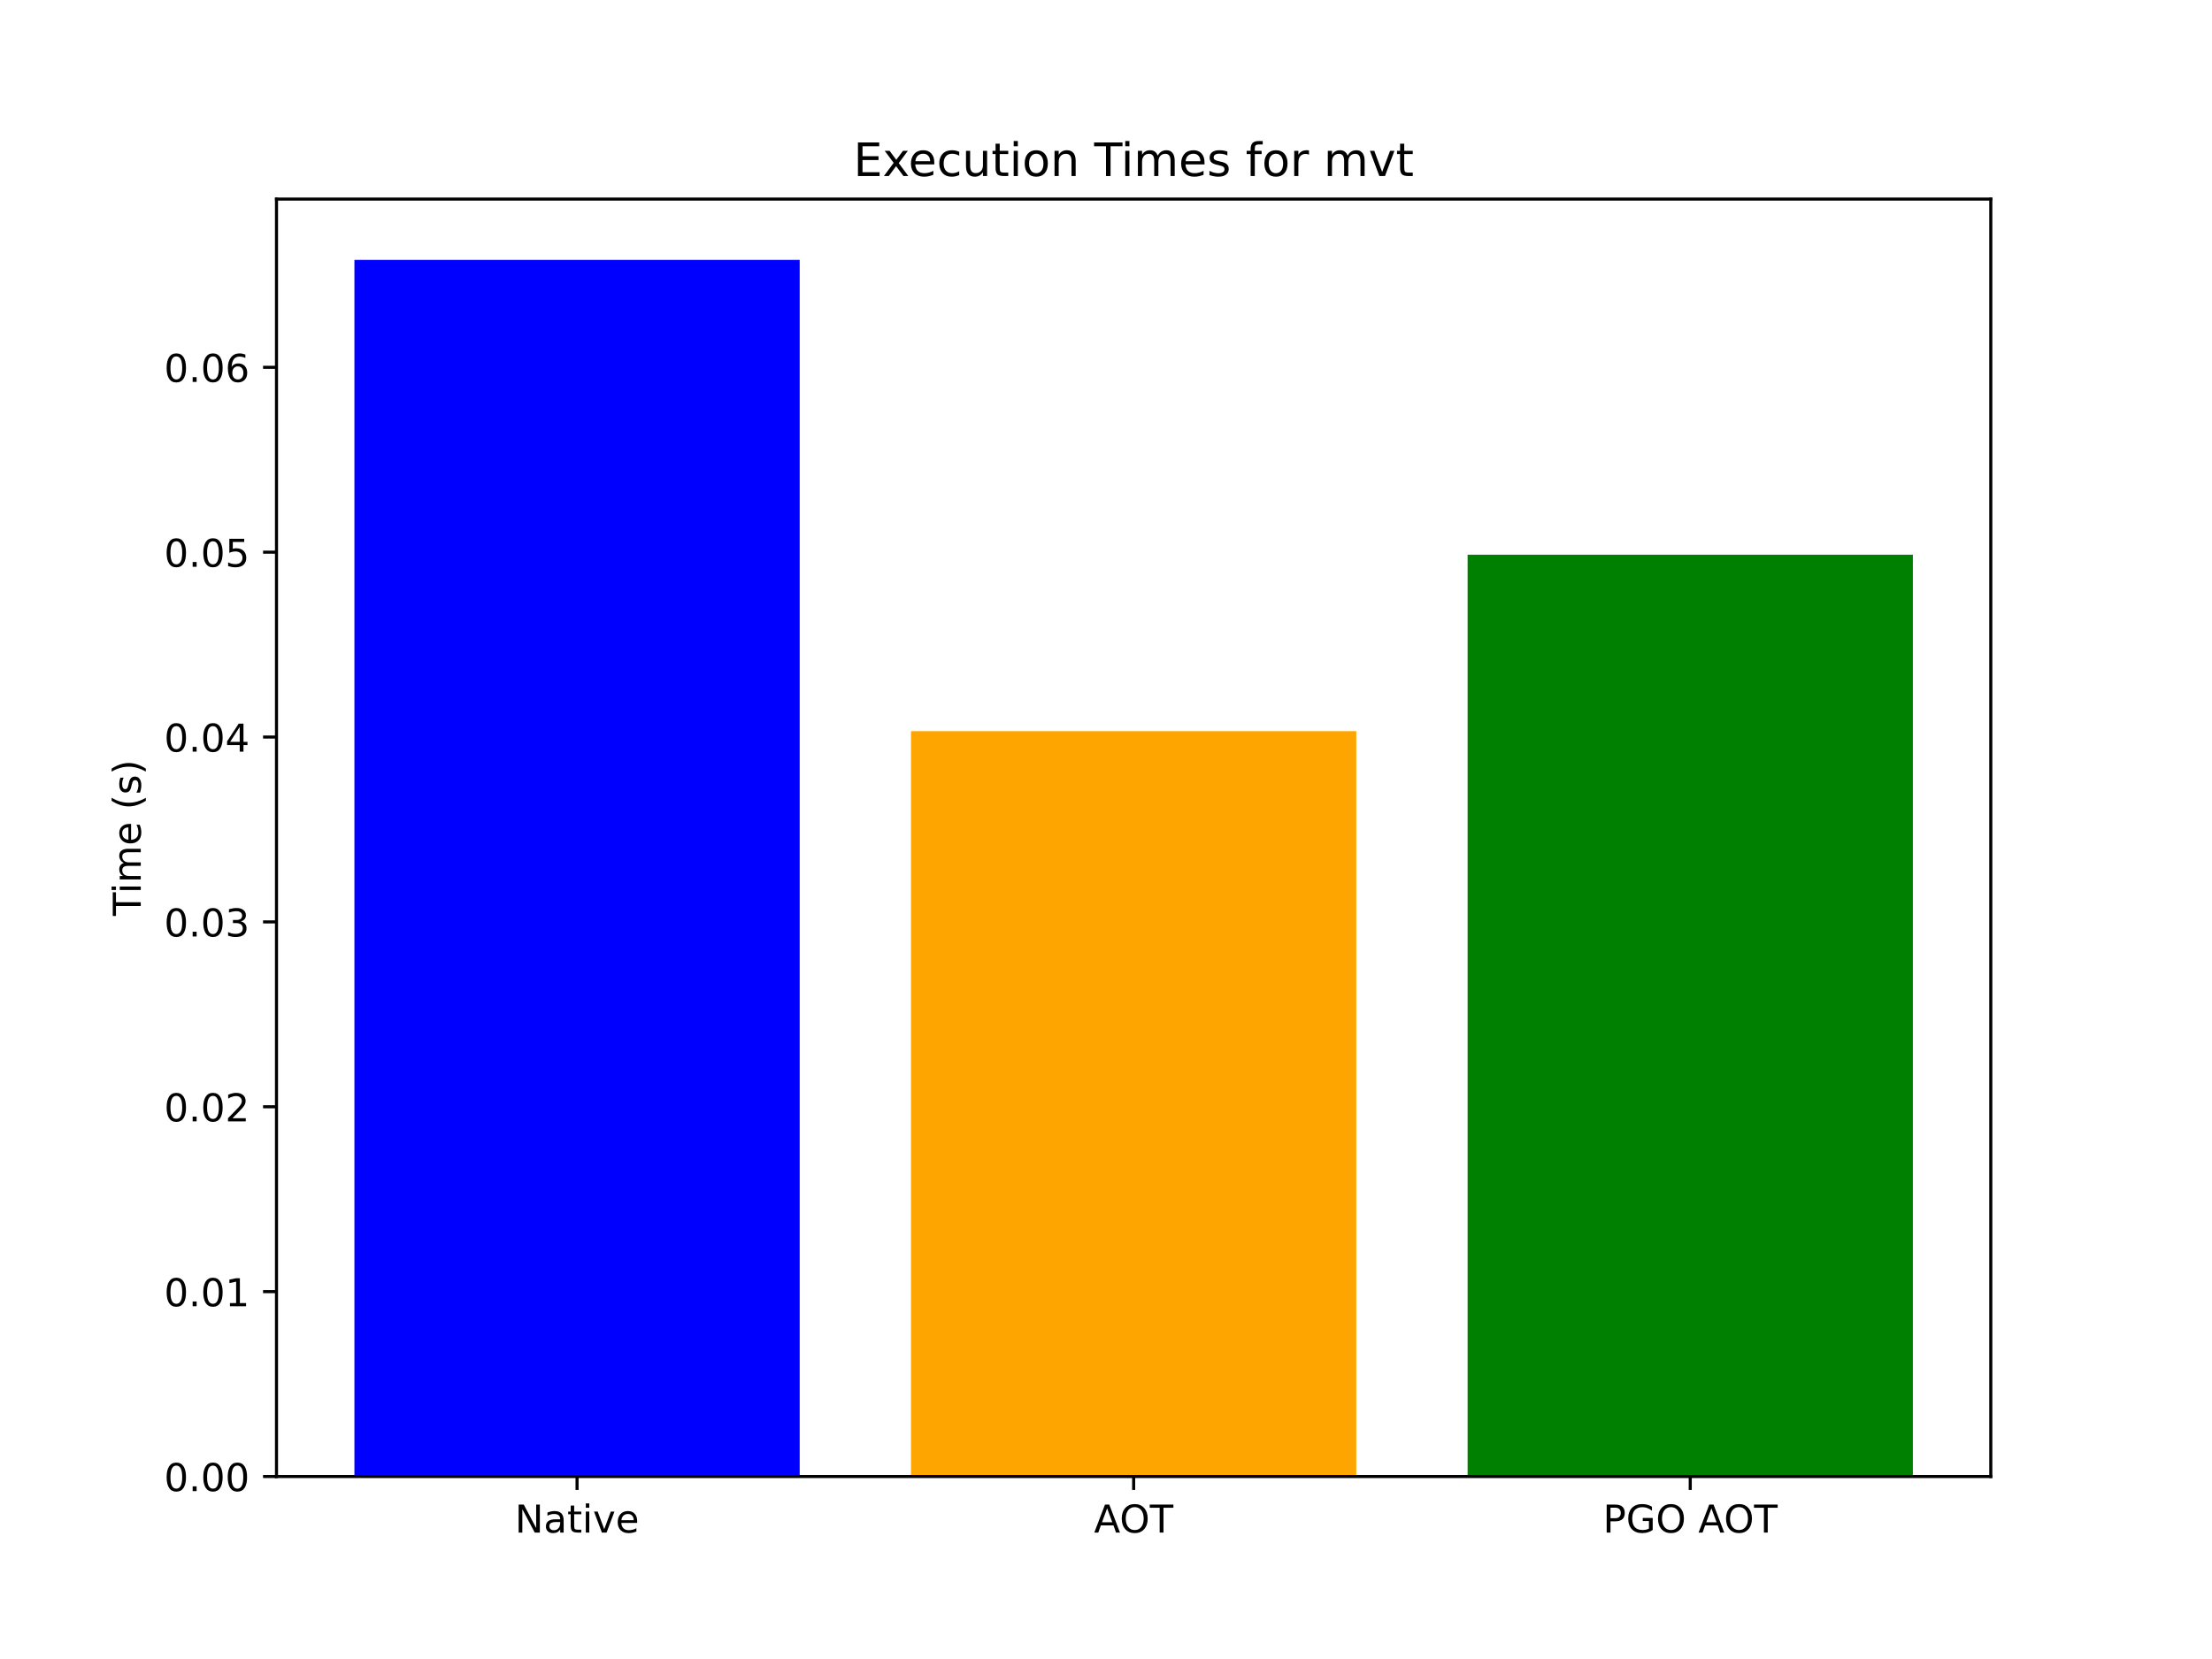
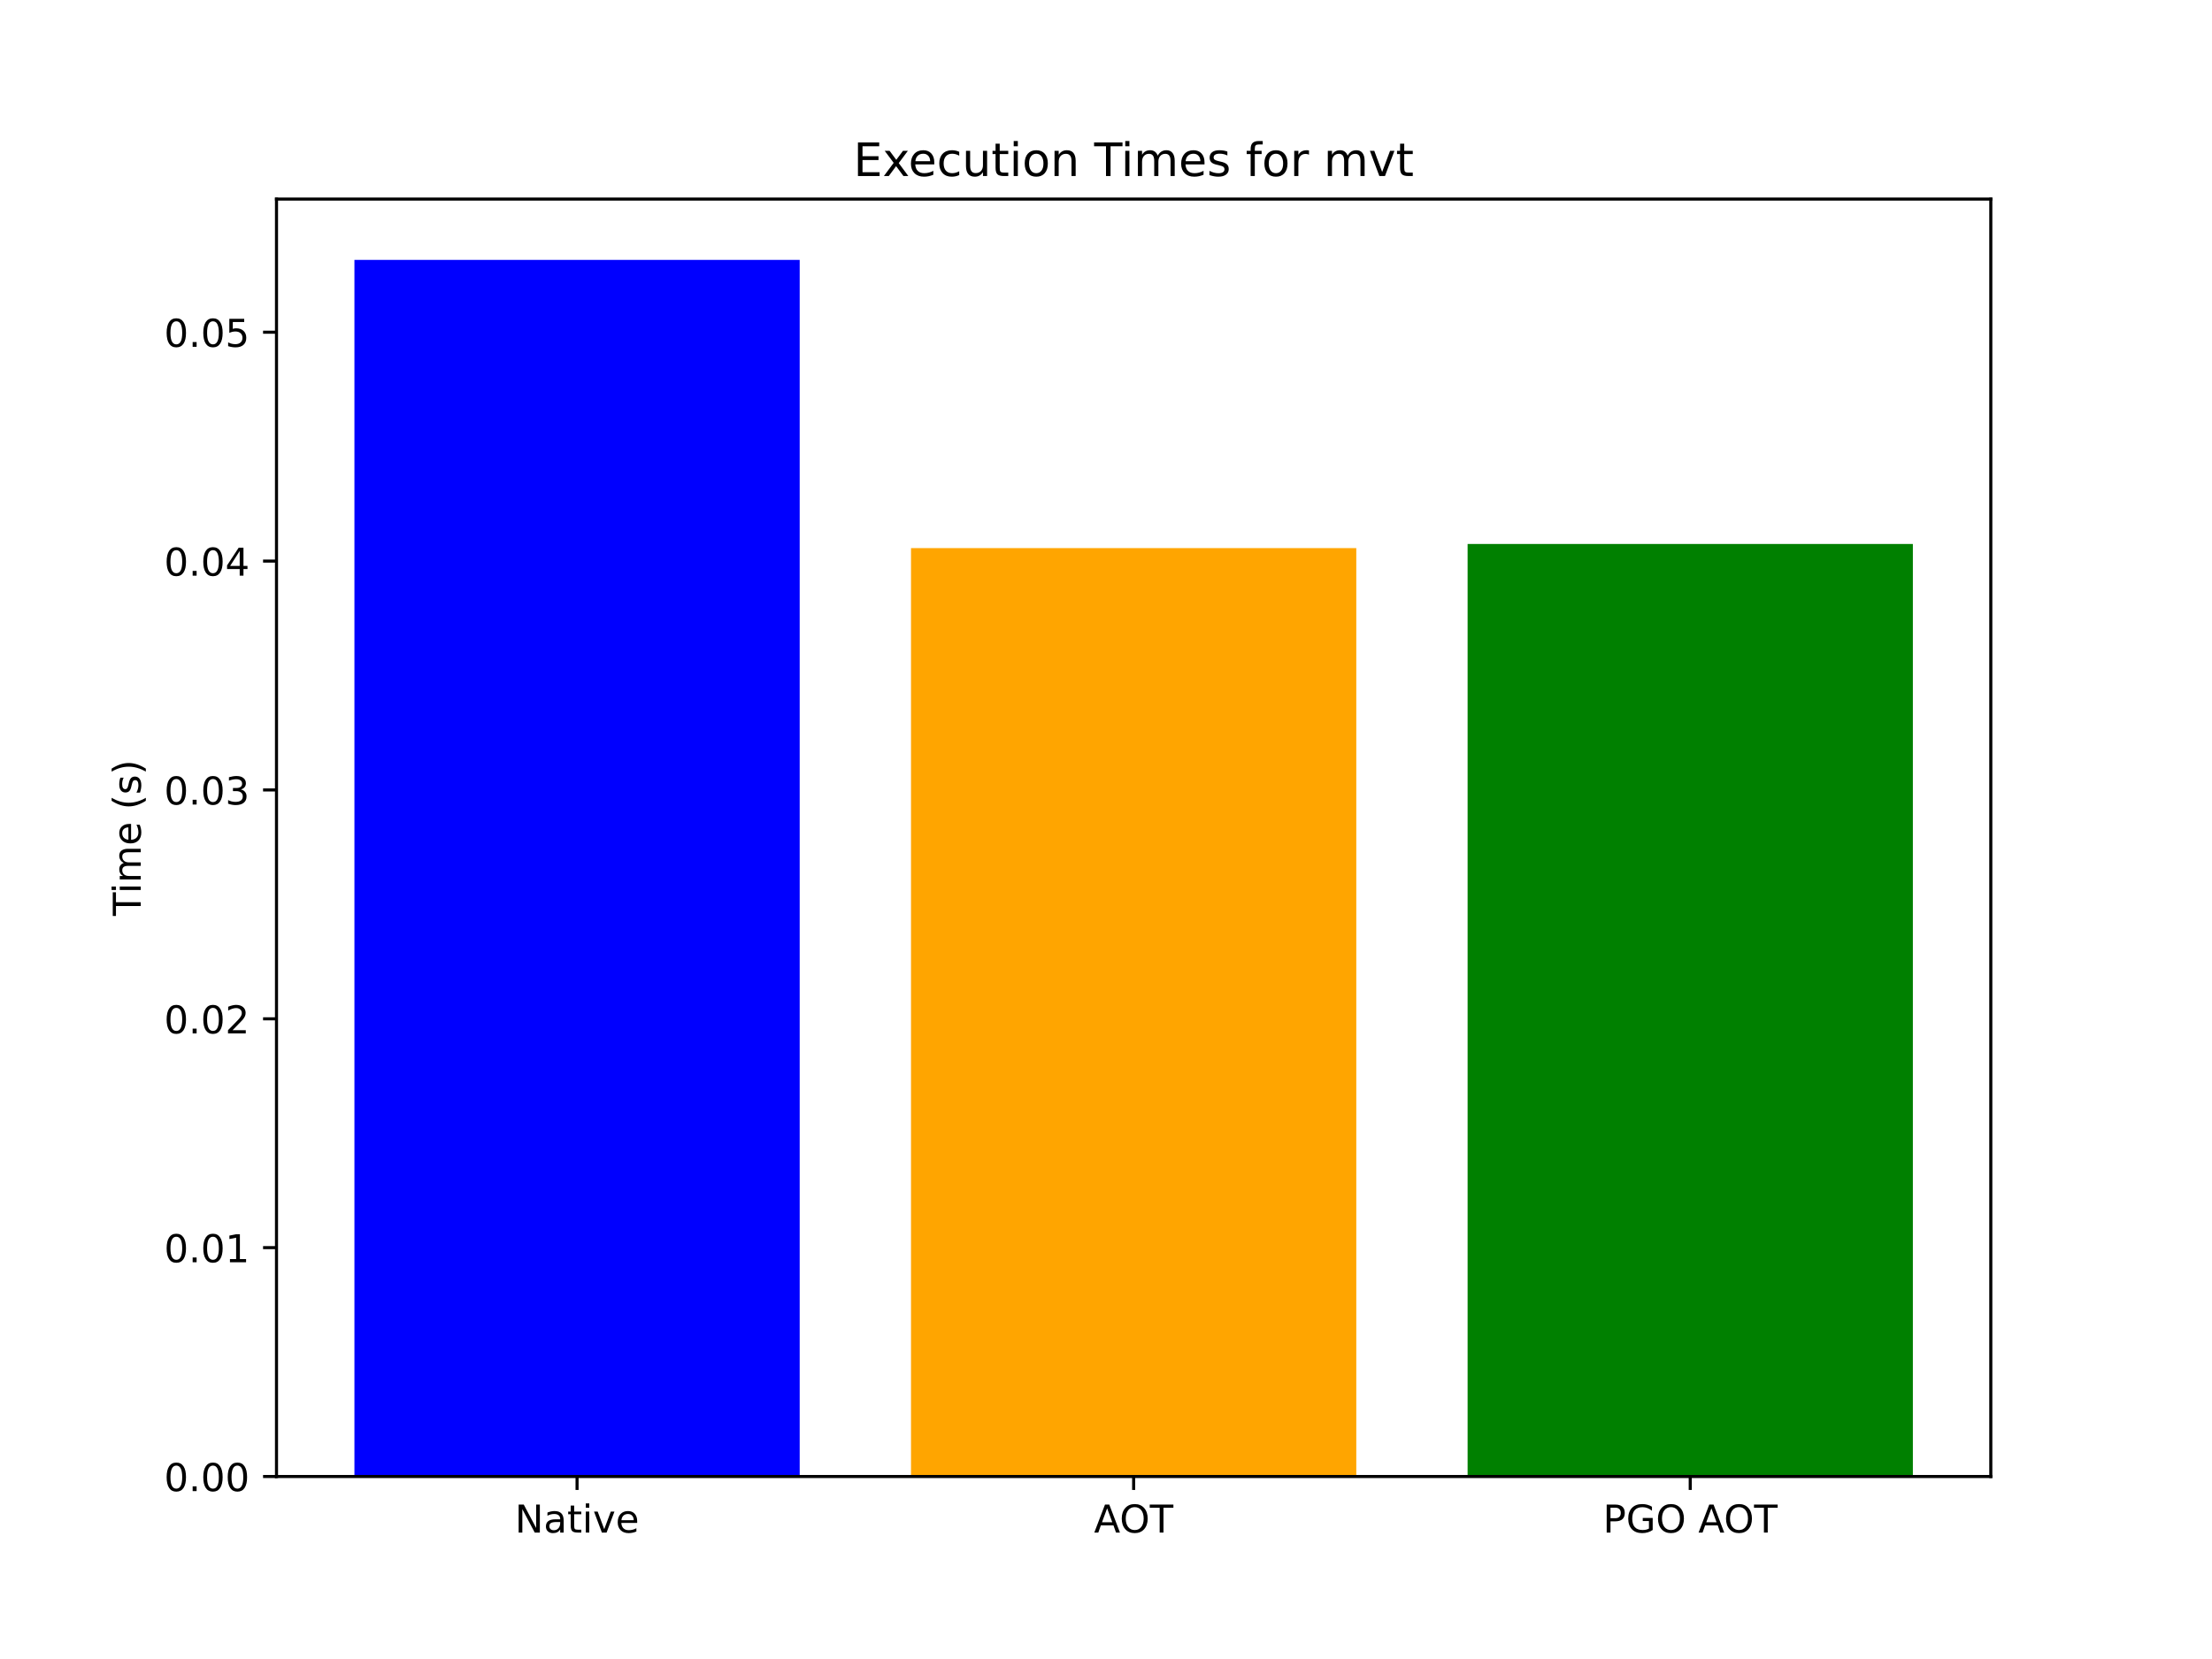
<svg xmlns="http://www.w3.org/2000/svg" xmlns:xlink="http://www.w3.org/1999/xlink" width="576pt" height="432pt" viewBox="0 0 576 432" version="1.1">
  <defs>
    <style type="text/css">*{stroke-linejoin: round; stroke-linecap: butt}</style>
  </defs>
  <g id="figure_1">
    <g id="patch_1">
      <path d="M 0 432  L 576 432  L 576 0  L 0 0  z " style="fill: #ffffff" />
    </g>
    <g id="axes_1">
      <g id="patch_2">
        <path d="M 72 384.48  L 518.4 384.48  L 518.4 51.84  L 72 51.84  z " style="fill: #ffffff" />
      </g>
      <g id="patch_3">
-         <path d="M 92.291 384.48  L 208.239 384.48  L 208.239 67.68  L 92.291 67.68  z " clip-path="url(#p9c67a3107b)" style="fill: #0000ff" />
+         <path d="M 92.291 384.48  L 208.239 384.48  L 208.239 67.68  L 92.291 67.68  z " clip-path="url(#pe9f84f1e6d)" style="fill: #0000ff" />
      </g>
      <g id="patch_4">
-         <path d="M 237.226 384.48  L 353.174 384.48  L 353.174 190.382  L 237.226 190.382  z " clip-path="url(#p9c67a3107b)" style="fill: #ffa500" />
+         <path d="M 237.226 384.48  L 353.174 384.48  L 353.174 142.728  L 237.226 142.728  z " clip-path="url(#pe9f84f1e6d)" style="fill: #ffa500" />
      </g>
      <g id="patch_5">
-         <path d="M 382.161 384.48  L 498.109 384.48  L 498.109 144.447  L 382.161 144.447  z " clip-path="url(#p9c67a3107b)" style="fill: #008000" />
+         <path d="M 382.161 384.48  L 498.109 384.48  L 498.109 141.65  L 382.161 141.65  z " clip-path="url(#pe9f84f1e6d)" style="fill: #008000" />
      </g>
      <g id="matplotlib.axis_1">
        <g id="xtick_1">
          <g id="line2d_1">
            <defs>
-               <path id="mc106a63912" d="M 0 0  L 0 3.5  " style="stroke: #000000; stroke-width: 0.8" />
+               <path id="mb1a8e526aa" d="M 0 0  L 0 3.5  " style="stroke: #000000; stroke-width: 0.8" />
            </defs>
            <g>
-               <use xlink:href="#mc106a63912" x="150.265" y="384.48" style="stroke: #000000; stroke-width: 0.8" />
+               <use xlink:href="#mb1a8e526aa" x="150.265" y="384.48" style="stroke: #000000; stroke-width: 0.8" />
            </g>
          </g>
          <g id="text_1">
            <g transform="translate(134.0751 399.0784) scale(0.1 -0.1)">
              <defs>
                <path id="DejaVuSans-4e" d="M 628 4666  L 1478 4666  L 3547 763  L 3547 4666  L 4159 4666  L 4159 0  L 3309 0  L 1241 3903  L 1241 0  L 628 0  L 628 4666  z " transform="scale(0.015625)" />
                <path id="DejaVuSans-61" d="M 2194 1759  Q 1497 1759 1228 1600  Q 959 1441 959 1056  Q 959 750 1161 570  Q 1363 391 1709 391  Q 2188 391 2477 730  Q 2766 1069 2766 1631  L 2766 1759  L 2194 1759  z M 3341 1997  L 3341 0  L 2766 0  L 2766 531  Q 2569 213 2275 61  Q 1981 -91 1556 -91  Q 1019 -91 701 211  Q 384 513 384 1019  Q 384 1609 779 1909  Q 1175 2209 1959 2209  L 2766 2209  L 2766 2266  Q 2766 2663 2505 2880  Q 2244 3097 1772 3097  Q 1472 3097 1187 3025  Q 903 2953 641 2809  L 641 3341  Q 956 3463 1253 3523  Q 1550 3584 1831 3584  Q 2591 3584 2966 3190  Q 3341 2797 3341 1997  z " transform="scale(0.015625)" />
                <path id="DejaVuSans-74" d="M 1172 4494  L 1172 3500  L 2356 3500  L 2356 3053  L 1172 3053  L 1172 1153  Q 1172 725 1289 603  Q 1406 481 1766 481  L 2356 481  L 2356 0  L 1766 0  Q 1100 0 847 248  Q 594 497 594 1153  L 594 3053  L 172 3053  L 172 3500  L 594 3500  L 594 4494  L 1172 4494  z " transform="scale(0.015625)" />
                <path id="DejaVuSans-69" d="M 603 3500  L 1178 3500  L 1178 0  L 603 0  L 603 3500  z M 603 4863  L 1178 4863  L 1178 4134  L 603 4134  L 603 4863  z " transform="scale(0.015625)" />
                <path id="DejaVuSans-76" d="M 191 3500  L 800 3500  L 1894 563  L 2988 3500  L 3597 3500  L 2284 0  L 1503 0  L 191 3500  z " transform="scale(0.015625)" />
                <path id="DejaVuSans-65" d="M 3597 1894  L 3597 1613  L 953 1613  Q 991 1019 1311 708  Q 1631 397 2203 397  Q 2534 397 2845 478  Q 3156 559 3463 722  L 3463 178  Q 3153 47 2828 -22  Q 2503 -91 2169 -91  Q 1331 -91 842 396  Q 353 884 353 1716  Q 353 2575 817 3079  Q 1281 3584 2069 3584  Q 2775 3584 3186 3129  Q 3597 2675 3597 1894  z M 3022 2063  Q 3016 2534 2758 2815  Q 2500 3097 2075 3097  Q 1594 3097 1305 2825  Q 1016 2553 972 2059  L 3022 2063  z " transform="scale(0.015625)" />
              </defs>
              <use xlink:href="#DejaVuSans-4e" />
              <use xlink:href="#DejaVuSans-61" transform="translate(74.80469 0)" />
              <use xlink:href="#DejaVuSans-74" transform="translate(136.084 0)" />
              <use xlink:href="#DejaVuSans-69" transform="translate(175.293 0)" />
              <use xlink:href="#DejaVuSans-76" transform="translate(203.0762 0)" />
              <use xlink:href="#DejaVuSans-65" transform="translate(262.2559 0)" />
            </g>
          </g>
        </g>
        <g id="xtick_2">
          <g id="line2d_2">
            <g>
-               <use xlink:href="#mc106a63912" x="295.2" y="384.48" style="stroke: #000000; stroke-width: 0.8" />
+               <use xlink:href="#mb1a8e526aa" x="295.2" y="384.48" style="stroke: #000000; stroke-width: 0.8" />
            </g>
          </g>
          <g id="text_2">
            <g transform="translate(284.8773 399.0784) scale(0.1 -0.1)">
              <defs>
                <path id="DejaVuSans-41" d="M 2188 4044  L 1331 1722  L 3047 1722  L 2188 4044  z M 1831 4666  L 2547 4666  L 4325 0  L 3669 0  L 3244 1197  L 1141 1197  L 716 0  L 50 0  L 1831 4666  z " transform="scale(0.015625)" />
                <path id="DejaVuSans-4f" d="M 2522 4238  Q 1834 4238 1429 3725  Q 1025 3213 1025 2328  Q 1025 1447 1429 934  Q 1834 422 2522 422  Q 3209 422 3611 934  Q 4013 1447 4013 2328  Q 4013 3213 3611 3725  Q 3209 4238 2522 4238  z M 2522 4750  Q 3503 4750 4090 4092  Q 4678 3434 4678 2328  Q 4678 1225 4090 567  Q 3503 -91 2522 -91  Q 1538 -91 948 565  Q 359 1222 359 2328  Q 359 3434 948 4092  Q 1538 4750 2522 4750  z " transform="scale(0.015625)" />
                <path id="DejaVuSans-54" d="M -19 4666  L 3928 4666  L 3928 4134  L 2272 4134  L 2272 0  L 1638 0  L 1638 4134  L -19 4134  L -19 4666  z " transform="scale(0.015625)" />
              </defs>
              <use xlink:href="#DejaVuSans-41" />
              <use xlink:href="#DejaVuSans-4f" transform="translate(66.6582 0)" />
              <use xlink:href="#DejaVuSans-54" transform="translate(145.3691 0)" />
            </g>
          </g>
        </g>
        <g id="xtick_3">
          <g id="line2d_3">
            <g>
-               <use xlink:href="#mc106a63912" x="440.135" y="384.48" style="stroke: #000000; stroke-width: 0.8" />
+               <use xlink:href="#mb1a8e526aa" x="440.135" y="384.48" style="stroke: #000000; stroke-width: 0.8" />
            </g>
          </g>
          <g id="text_3">
            <g transform="translate(417.3983 399.0784) scale(0.1 -0.1)">
              <defs>
                <path id="DejaVuSans-50" d="M 1259 4147  L 1259 2394  L 2053 2394  Q 2494 2394 2734 2622  Q 2975 2850 2975 3272  Q 2975 3691 2734 3919  Q 2494 4147 2053 4147  L 1259 4147  z M 628 4666  L 2053 4666  Q 2838 4666 3239 4311  Q 3641 3956 3641 3272  Q 3641 2581 3239 2228  Q 2838 1875 2053 1875  L 1259 1875  L 1259 0  L 628 0  L 628 4666  z " transform="scale(0.015625)" />
                <path id="DejaVuSans-47" d="M 3809 666  L 3809 1919  L 2778 1919  L 2778 2438  L 4434 2438  L 4434 434  Q 4069 175 3628 42  Q 3188 -91 2688 -91  Q 1594 -91 976 548  Q 359 1188 359 2328  Q 359 3472 976 4111  Q 1594 4750 2688 4750  Q 3144 4750 3555 4637  Q 3966 4525 4313 4306  L 4313 3634  Q 3963 3931 3569 4081  Q 3175 4231 2741 4231  Q 1884 4231 1454 3753  Q 1025 3275 1025 2328  Q 1025 1384 1454 906  Q 1884 428 2741 428  Q 3075 428 3337 486  Q 3600 544 3809 666  z " transform="scale(0.015625)" />
                <path id="DejaVuSans-20" transform="scale(0.015625)" />
              </defs>
              <use xlink:href="#DejaVuSans-50" />
              <use xlink:href="#DejaVuSans-47" transform="translate(60.30273 0)" />
              <use xlink:href="#DejaVuSans-4f" transform="translate(137.793 0)" />
              <use xlink:href="#DejaVuSans-20" transform="translate(216.5039 0)" />
              <use xlink:href="#DejaVuSans-41" transform="translate(248.291 0)" />
              <use xlink:href="#DejaVuSans-4f" transform="translate(314.9492 0)" />
              <use xlink:href="#DejaVuSans-54" transform="translate(393.6602 0)" />
            </g>
          </g>
        </g>
      </g>
      <g id="matplotlib.axis_2">
        <g id="ytick_1">
          <g id="line2d_4">
            <defs>
-               <path id="mb7bc217d09" d="M 0 0  L -3.5 0  " style="stroke: #000000; stroke-width: 0.8" />
+               <path id="md99ef7c09b" d="M 0 0  L -3.5 0  " style="stroke: #000000; stroke-width: 0.8" />
            </defs>
            <g>
-               <use xlink:href="#mb7bc217d09" x="72" y="384.48" style="stroke: #000000; stroke-width: 0.8" />
+               <use xlink:href="#md99ef7c09b" x="72" y="384.48" style="stroke: #000000; stroke-width: 0.8" />
            </g>
          </g>
          <g id="text_4">
            <g transform="translate(42.73438 388.2792) scale(0.1 -0.1)">
              <defs>
                <path id="DejaVuSans-30" d="M 2034 4250  Q 1547 4250 1301 3770  Q 1056 3291 1056 2328  Q 1056 1369 1301 889  Q 1547 409 2034 409  Q 2525 409 2770 889  Q 3016 1369 3016 2328  Q 3016 3291 2770 3770  Q 2525 4250 2034 4250  z M 2034 4750  Q 2819 4750 3233 4129  Q 3647 3509 3647 2328  Q 3647 1150 3233 529  Q 2819 -91 2034 -91  Q 1250 -91 836 529  Q 422 1150 422 2328  Q 422 3509 836 4129  Q 1250 4750 2034 4750  z " transform="scale(0.015625)" />
                <path id="DejaVuSans-2e" d="M 684 794  L 1344 794  L 1344 0  L 684 0  L 684 794  z " transform="scale(0.015625)" />
              </defs>
              <use xlink:href="#DejaVuSans-30" />
              <use xlink:href="#DejaVuSans-2e" transform="translate(63.62305 0)" />
              <use xlink:href="#DejaVuSans-30" transform="translate(95.41016 0)" />
              <use xlink:href="#DejaVuSans-30" transform="translate(159.0332 0)" />
            </g>
          </g>
        </g>
        <g id="ytick_2">
          <g id="line2d_5">
            <g>
-               <use xlink:href="#mb7bc217d09" x="72" y="336.341" style="stroke: #000000; stroke-width: 0.8" />
+               <use xlink:href="#md99ef7c09b" x="72" y="324.886" style="stroke: #000000; stroke-width: 0.8" />
            </g>
          </g>
          <g id="text_5">
-             <g transform="translate(42.73438 340.1406) scale(0.1 -0.1)">
+             <g transform="translate(42.73438 328.6851) scale(0.1 -0.1)">
              <defs>
                <path id="DejaVuSans-31" d="M 794 531  L 1825 531  L 1825 4091  L 703 3866  L 703 4441  L 1819 4666  L 2450 4666  L 2450 531  L 3481 531  L 3481 0  L 794 0  L 794 531  z " transform="scale(0.015625)" />
              </defs>
              <use xlink:href="#DejaVuSans-30" />
              <use xlink:href="#DejaVuSans-2e" transform="translate(63.62305 0)" />
              <use xlink:href="#DejaVuSans-30" transform="translate(95.41016 0)" />
              <use xlink:href="#DejaVuSans-31" transform="translate(159.0332 0)" />
            </g>
          </g>
        </g>
        <g id="ytick_3">
          <g id="line2d_6">
            <g>
-               <use xlink:href="#mb7bc217d09" x="72" y="288.203" style="stroke: #000000; stroke-width: 0.8" />
+               <use xlink:href="#md99ef7c09b" x="72" y="265.292" style="stroke: #000000; stroke-width: 0.8" />
            </g>
          </g>
          <g id="text_6">
-             <g transform="translate(42.73438 292.002) scale(0.1 -0.1)">
+             <g transform="translate(42.73438 269.091) scale(0.1 -0.1)">
              <defs>
                <path id="DejaVuSans-32" d="M 1228 531  L 3431 531  L 3431 0  L 469 0  L 469 531  Q 828 903 1448 1529  Q 2069 2156 2228 2338  Q 2531 2678 2651 2914  Q 2772 3150 2772 3378  Q 2772 3750 2511 3984  Q 2250 4219 1831 4219  Q 1534 4219 1204 4116  Q 875 4013 500 3803  L 500 4441  Q 881 4594 1212 4672  Q 1544 4750 1819 4750  Q 2544 4750 2975 4387  Q 3406 4025 3406 3419  Q 3406 3131 3298 2873  Q 3191 2616 2906 2266  Q 2828 2175 2409 1742  Q 1991 1309 1228 531  z " transform="scale(0.015625)" />
              </defs>
              <use xlink:href="#DejaVuSans-30" />
              <use xlink:href="#DejaVuSans-2e" transform="translate(63.62305 0)" />
              <use xlink:href="#DejaVuSans-30" transform="translate(95.41016 0)" />
              <use xlink:href="#DejaVuSans-32" transform="translate(159.0332 0)" />
            </g>
          </g>
        </g>
        <g id="ytick_4">
          <g id="line2d_7">
            <g>
-               <use xlink:href="#mb7bc217d09" x="72" y="240.064" style="stroke: #000000; stroke-width: 0.8" />
+               <use xlink:href="#md99ef7c09b" x="72" y="205.698" style="stroke: #000000; stroke-width: 0.8" />
            </g>
          </g>
          <g id="text_7">
-             <g transform="translate(42.73438 243.8634) scale(0.1 -0.1)">
+             <g transform="translate(42.73438 209.497) scale(0.1 -0.1)">
              <defs>
                <path id="DejaVuSans-33" d="M 2597 2516  Q 3050 2419 3304 2112  Q 3559 1806 3559 1356  Q 3559 666 3084 287  Q 2609 -91 1734 -91  Q 1441 -91 1130 -33  Q 819 25 488 141  L 488 750  Q 750 597 1062 519  Q 1375 441 1716 441  Q 2309 441 2620 675  Q 2931 909 2931 1356  Q 2931 1769 2642 2001  Q 2353 2234 1838 2234  L 1294 2234  L 1294 2753  L 1863 2753  Q 2328 2753 2575 2939  Q 2822 3125 2822 3475  Q 2822 3834 2567 4026  Q 2313 4219 1838 4219  Q 1578 4219 1281 4162  Q 984 4106 628 3988  L 628 4550  Q 988 4650 1302 4700  Q 1616 4750 1894 4750  Q 2613 4750 3031 4423  Q 3450 4097 3450 3541  Q 3450 3153 3228 2886  Q 3006 2619 2597 2516  z " transform="scale(0.015625)" />
              </defs>
              <use xlink:href="#DejaVuSans-30" />
              <use xlink:href="#DejaVuSans-2e" transform="translate(63.62305 0)" />
              <use xlink:href="#DejaVuSans-30" transform="translate(95.41016 0)" />
              <use xlink:href="#DejaVuSans-33" transform="translate(159.0332 0)" />
            </g>
          </g>
        </g>
        <g id="ytick_5">
          <g id="line2d_8">
            <g>
-               <use xlink:href="#mb7bc217d09" x="72" y="191.926" style="stroke: #000000; stroke-width: 0.8" />
+               <use xlink:href="#md99ef7c09b" x="72" y="146.104" style="stroke: #000000; stroke-width: 0.8" />
            </g>
          </g>
          <g id="text_8">
-             <g transform="translate(42.73438 195.7248) scale(0.1 -0.1)">
+             <g transform="translate(42.73438 149.9029) scale(0.1 -0.1)">
              <defs>
                <path id="DejaVuSans-34" d="M 2419 4116  L 825 1625  L 2419 1625  L 2419 4116  z M 2253 4666  L 3047 4666  L 3047 1625  L 3713 1625  L 3713 1100  L 3047 1100  L 3047 0  L 2419 0  L 2419 1100  L 313 1100  L 313 1709  L 2253 4666  z " transform="scale(0.015625)" />
              </defs>
              <use xlink:href="#DejaVuSans-30" />
              <use xlink:href="#DejaVuSans-2e" transform="translate(63.62305 0)" />
              <use xlink:href="#DejaVuSans-30" transform="translate(95.41016 0)" />
              <use xlink:href="#DejaVuSans-34" transform="translate(159.0332 0)" />
            </g>
          </g>
        </g>
        <g id="ytick_6">
          <g id="line2d_9">
            <g>
-               <use xlink:href="#mb7bc217d09" x="72" y="143.787" style="stroke: #000000; stroke-width: 0.8" />
+               <use xlink:href="#md99ef7c09b" x="72" y="86.51" style="stroke: #000000; stroke-width: 0.8" />
            </g>
          </g>
          <g id="text_9">
-             <g transform="translate(42.73438 147.5862) scale(0.1 -0.1)">
+             <g transform="translate(42.73438 90.30879) scale(0.1 -0.1)">
              <defs>
                <path id="DejaVuSans-35" d="M 691 4666  L 3169 4666  L 3169 4134  L 1269 4134  L 1269 2991  Q 1406 3038 1543 3061  Q 1681 3084 1819 3084  Q 2600 3084 3056 2656  Q 3513 2228 3513 1497  Q 3513 744 3044 326  Q 2575 -91 1722 -91  Q 1428 -91 1123 -41  Q 819 9 494 109  L 494 744  Q 775 591 1075 516  Q 1375 441 1709 441  Q 2250 441 2565 725  Q 2881 1009 2881 1497  Q 2881 1984 2565 2268  Q 2250 2553 1709 2553  Q 1456 2553 1204 2497  Q 953 2441 691 2322  L 691 4666  z " transform="scale(0.015625)" />
              </defs>
              <use xlink:href="#DejaVuSans-30" />
              <use xlink:href="#DejaVuSans-2e" transform="translate(63.62305 0)" />
              <use xlink:href="#DejaVuSans-30" transform="translate(95.41016 0)" />
              <use xlink:href="#DejaVuSans-35" transform="translate(159.0332 0)" />
            </g>
          </g>
        </g>
-         <g id="ytick_7">
-           <g id="line2d_10">
-             <g>
-               <use xlink:href="#mb7bc217d09" x="72" y="95.648" style="stroke: #000000; stroke-width: 0.8" />
-             </g>
-           </g>
-           <g id="text_10">
-             <g transform="translate(42.73438 99.44758) scale(0.1 -0.1)">
-               <defs>
-                 <path id="DejaVuSans-36" d="M 2113 2584  Q 1688 2584 1439 2293  Q 1191 2003 1191 1497  Q 1191 994 1439 701  Q 1688 409 2113 409  Q 2538 409 2786 701  Q 3034 994 3034 1497  Q 3034 2003 2786 2293  Q 2538 2584 2113 2584  z M 3366 4563  L 3366 3988  Q 3128 4100 2886 4159  Q 2644 4219 2406 4219  Q 1781 4219 1451 3797  Q 1122 3375 1075 2522  Q 1259 2794 1537 2939  Q 1816 3084 2150 3084  Q 2853 3084 3261 2657  Q 3669 2231 3669 1497  Q 3669 778 3244 343  Q 2819 -91 2113 -91  Q 1303 -91 875 529  Q 447 1150 447 2328  Q 447 3434 972 4092  Q 1497 4750 2381 4750  Q 2619 4750 2861 4703  Q 3103 4656 3366 4563  z " transform="scale(0.015625)" />
-               </defs>
-               <use xlink:href="#DejaVuSans-30" />
-               <use xlink:href="#DejaVuSans-2e" transform="translate(63.62305 0)" />
-               <use xlink:href="#DejaVuSans-30" transform="translate(95.41016 0)" />
-               <use xlink:href="#DejaVuSans-36" transform="translate(159.0332 0)" />
-             </g>
-           </g>
-         </g>
-         <g id="text_11">
+         <g id="text_10">
          <g transform="translate(36.65469 238.4889) rotate(-90) scale(0.1 -0.1)">
            <defs>
              <path id="DejaVuSans-6d" d="M 3328 2828  Q 3544 3216 3844 3400  Q 4144 3584 4550 3584  Q 5097 3584 5394 3201  Q 5691 2819 5691 2113  L 5691 0  L 5113 0  L 5113 2094  Q 5113 2597 4934 2840  Q 4756 3084 4391 3084  Q 3944 3084 3684 2787  Q 3425 2491 3425 1978  L 3425 0  L 2847 0  L 2847 2094  Q 2847 2600 2669 2842  Q 2491 3084 2119 3084  Q 1678 3084 1418 2786  Q 1159 2488 1159 1978  L 1159 0  L 581 0  L 581 3500  L 1159 3500  L 1159 2956  Q 1356 3278 1631 3431  Q 1906 3584 2284 3584  Q 2666 3584 2933 3390  Q 3200 3197 3328 2828  z " transform="scale(0.015625)" />
              <path id="DejaVuSans-28" d="M 1984 4856  Q 1566 4138 1362 3434  Q 1159 2731 1159 2009  Q 1159 1288 1364 580  Q 1569 -128 1984 -844  L 1484 -844  Q 1016 -109 783 600  Q 550 1309 550 2009  Q 550 2706 781 3412  Q 1013 4119 1484 4856  L 1984 4856  z " transform="scale(0.015625)" />
              <path id="DejaVuSans-73" d="M 2834 3397  L 2834 2853  Q 2591 2978 2328 3040  Q 2066 3103 1784 3103  Q 1356 3103 1142 2972  Q 928 2841 928 2578  Q 928 2378 1081 2264  Q 1234 2150 1697 2047  L 1894 2003  Q 2506 1872 2764 1633  Q 3022 1394 3022 966  Q 3022 478 2636 193  Q 2250 -91 1575 -91  Q 1294 -91 989 -36  Q 684 19 347 128  L 347 722  Q 666 556 975 473  Q 1284 391 1588 391  Q 1994 391 2212 530  Q 2431 669 2431 922  Q 2431 1156 2273 1281  Q 2116 1406 1581 1522  L 1381 1569  Q 847 1681 609 1914  Q 372 2147 372 2553  Q 372 3047 722 3315  Q 1072 3584 1716 3584  Q 2034 3584 2315 3537  Q 2597 3491 2834 3397  z " transform="scale(0.015625)" />
              <path id="DejaVuSans-29" d="M 513 4856  L 1013 4856  Q 1481 4119 1714 3412  Q 1947 2706 1947 2009  Q 1947 1309 1714 600  Q 1481 -109 1013 -844  L 513 -844  Q 928 -128 1133 580  Q 1338 1288 1338 2009  Q 1338 2731 1133 3434  Q 928 4138 513 4856  z " transform="scale(0.015625)" />
            </defs>
            <use xlink:href="#DejaVuSans-54" />
            <use xlink:href="#DejaVuSans-69" transform="translate(57.95898 0)" />
            <use xlink:href="#DejaVuSans-6d" transform="translate(85.74219 0)" />
            <use xlink:href="#DejaVuSans-65" transform="translate(183.1543 0)" />
            <use xlink:href="#DejaVuSans-20" transform="translate(244.6777 0)" />
            <use xlink:href="#DejaVuSans-28" transform="translate(276.4648 0)" />
            <use xlink:href="#DejaVuSans-73" transform="translate(315.4785 0)" />
            <use xlink:href="#DejaVuSans-29" transform="translate(367.5781 0)" />
          </g>
        </g>
      </g>
      <g id="patch_6">
        <path d="M 72 384.48  L 72 51.84  " style="fill: none; stroke: #000000; stroke-width: 0.8; stroke-linejoin: miter; stroke-linecap: square" />
      </g>
      <g id="patch_7">
        <path d="M 518.4 384.48  L 518.4 51.84  " style="fill: none; stroke: #000000; stroke-width: 0.8; stroke-linejoin: miter; stroke-linecap: square" />
      </g>
      <g id="patch_8">
        <path d="M 72 384.48  L 518.4 384.48  " style="fill: none; stroke: #000000; stroke-width: 0.8; stroke-linejoin: miter; stroke-linecap: square" />
      </g>
      <g id="patch_9">
        <path d="M 72 51.84  L 518.4 51.84  " style="fill: none; stroke: #000000; stroke-width: 0.8; stroke-linejoin: miter; stroke-linecap: square" />
      </g>
-       <g id="text_12">
+       <g id="text_11">
        <g transform="translate(222.2344 45.84) scale(0.12 -0.12)">
          <defs>
            <path id="DejaVuSans-45" d="M 628 4666  L 3578 4666  L 3578 4134  L 1259 4134  L 1259 2753  L 3481 2753  L 3481 2222  L 1259 2222  L 1259 531  L 3634 531  L 3634 0  L 628 0  L 628 4666  z " transform="scale(0.015625)" />
            <path id="DejaVuSans-78" d="M 3513 3500  L 2247 1797  L 3578 0  L 2900 0  L 1881 1375  L 863 0  L 184 0  L 1544 1831  L 300 3500  L 978 3500  L 1906 2253  L 2834 3500  L 3513 3500  z " transform="scale(0.015625)" />
            <path id="DejaVuSans-63" d="M 3122 3366  L 3122 2828  Q 2878 2963 2633 3030  Q 2388 3097 2138 3097  Q 1578 3097 1268 2742  Q 959 2388 959 1747  Q 959 1106 1268 751  Q 1578 397 2138 397  Q 2388 397 2633 464  Q 2878 531 3122 666  L 3122 134  Q 2881 22 2623 -34  Q 2366 -91 2075 -91  Q 1284 -91 818 406  Q 353 903 353 1747  Q 353 2603 823 3093  Q 1294 3584 2113 3584  Q 2378 3584 2631 3529  Q 2884 3475 3122 3366  z " transform="scale(0.015625)" />
            <path id="DejaVuSans-75" d="M 544 1381  L 544 3500  L 1119 3500  L 1119 1403  Q 1119 906 1312 657  Q 1506 409 1894 409  Q 2359 409 2629 706  Q 2900 1003 2900 1516  L 2900 3500  L 3475 3500  L 3475 0  L 2900 0  L 2900 538  Q 2691 219 2414 64  Q 2138 -91 1772 -91  Q 1169 -91 856 284  Q 544 659 544 1381  z M 1991 3584  L 1991 3584  z " transform="scale(0.015625)" />
            <path id="DejaVuSans-6f" d="M 1959 3097  Q 1497 3097 1228 2736  Q 959 2375 959 1747  Q 959 1119 1226 758  Q 1494 397 1959 397  Q 2419 397 2687 759  Q 2956 1122 2956 1747  Q 2956 2369 2687 2733  Q 2419 3097 1959 3097  z M 1959 3584  Q 2709 3584 3137 3096  Q 3566 2609 3566 1747  Q 3566 888 3137 398  Q 2709 -91 1959 -91  Q 1206 -91 779 398  Q 353 888 353 1747  Q 353 2609 779 3096  Q 1206 3584 1959 3584  z " transform="scale(0.015625)" />
            <path id="DejaVuSans-6e" d="M 3513 2113  L 3513 0  L 2938 0  L 2938 2094  Q 2938 2591 2744 2837  Q 2550 3084 2163 3084  Q 1697 3084 1428 2787  Q 1159 2491 1159 1978  L 1159 0  L 581 0  L 581 3500  L 1159 3500  L 1159 2956  Q 1366 3272 1645 3428  Q 1925 3584 2291 3584  Q 2894 3584 3203 3211  Q 3513 2838 3513 2113  z " transform="scale(0.015625)" />
            <path id="DejaVuSans-66" d="M 2375 4863  L 2375 4384  L 1825 4384  Q 1516 4384 1395 4259  Q 1275 4134 1275 3809  L 1275 3500  L 2222 3500  L 2222 3053  L 1275 3053  L 1275 0  L 697 0  L 697 3053  L 147 3053  L 147 3500  L 697 3500  L 697 3744  Q 697 4328 969 4595  Q 1241 4863 1831 4863  L 2375 4863  z " transform="scale(0.015625)" />
            <path id="DejaVuSans-72" d="M 2631 2963  Q 2534 3019 2420 3045  Q 2306 3072 2169 3072  Q 1681 3072 1420 2755  Q 1159 2438 1159 1844  L 1159 0  L 581 0  L 581 3500  L 1159 3500  L 1159 2956  Q 1341 3275 1631 3429  Q 1922 3584 2338 3584  Q 2397 3584 2469 3576  Q 2541 3569 2628 3553  L 2631 2963  z " transform="scale(0.015625)" />
          </defs>
          <use xlink:href="#DejaVuSans-45" />
          <use xlink:href="#DejaVuSans-78" transform="translate(63.18359 0)" />
          <use xlink:href="#DejaVuSans-65" transform="translate(119.2383 0)" />
          <use xlink:href="#DejaVuSans-63" transform="translate(180.7617 0)" />
          <use xlink:href="#DejaVuSans-75" transform="translate(235.7422 0)" />
          <use xlink:href="#DejaVuSans-74" transform="translate(299.1211 0)" />
          <use xlink:href="#DejaVuSans-69" transform="translate(338.3301 0)" />
          <use xlink:href="#DejaVuSans-6f" transform="translate(366.1133 0)" />
          <use xlink:href="#DejaVuSans-6e" transform="translate(427.2949 0)" />
          <use xlink:href="#DejaVuSans-20" transform="translate(490.6738 0)" />
          <use xlink:href="#DejaVuSans-54" transform="translate(522.4609 0)" />
          <use xlink:href="#DejaVuSans-69" transform="translate(580.4199 0)" />
          <use xlink:href="#DejaVuSans-6d" transform="translate(608.2031 0)" />
          <use xlink:href="#DejaVuSans-65" transform="translate(705.6152 0)" />
          <use xlink:href="#DejaVuSans-73" transform="translate(767.1387 0)" />
          <use xlink:href="#DejaVuSans-20" transform="translate(819.2383 0)" />
          <use xlink:href="#DejaVuSans-66" transform="translate(851.0254 0)" />
          <use xlink:href="#DejaVuSans-6f" transform="translate(886.2305 0)" />
          <use xlink:href="#DejaVuSans-72" transform="translate(947.4121 0)" />
          <use xlink:href="#DejaVuSans-20" transform="translate(988.5254 0)" />
          <use xlink:href="#DejaVuSans-6d" transform="translate(1020.312 0)" />
          <use xlink:href="#DejaVuSans-76" transform="translate(1117.725 0)" />
          <use xlink:href="#DejaVuSans-74" transform="translate(1176.904 0)" />
        </g>
      </g>
    </g>
  </g>
  <defs>
-     <clipPath id="p9c67a3107b">
+     <clipPath id="pe9f84f1e6d">
      <rect x="72" y="51.84" width="446.4" height="332.64" />
    </clipPath>
  </defs>
</svg>
